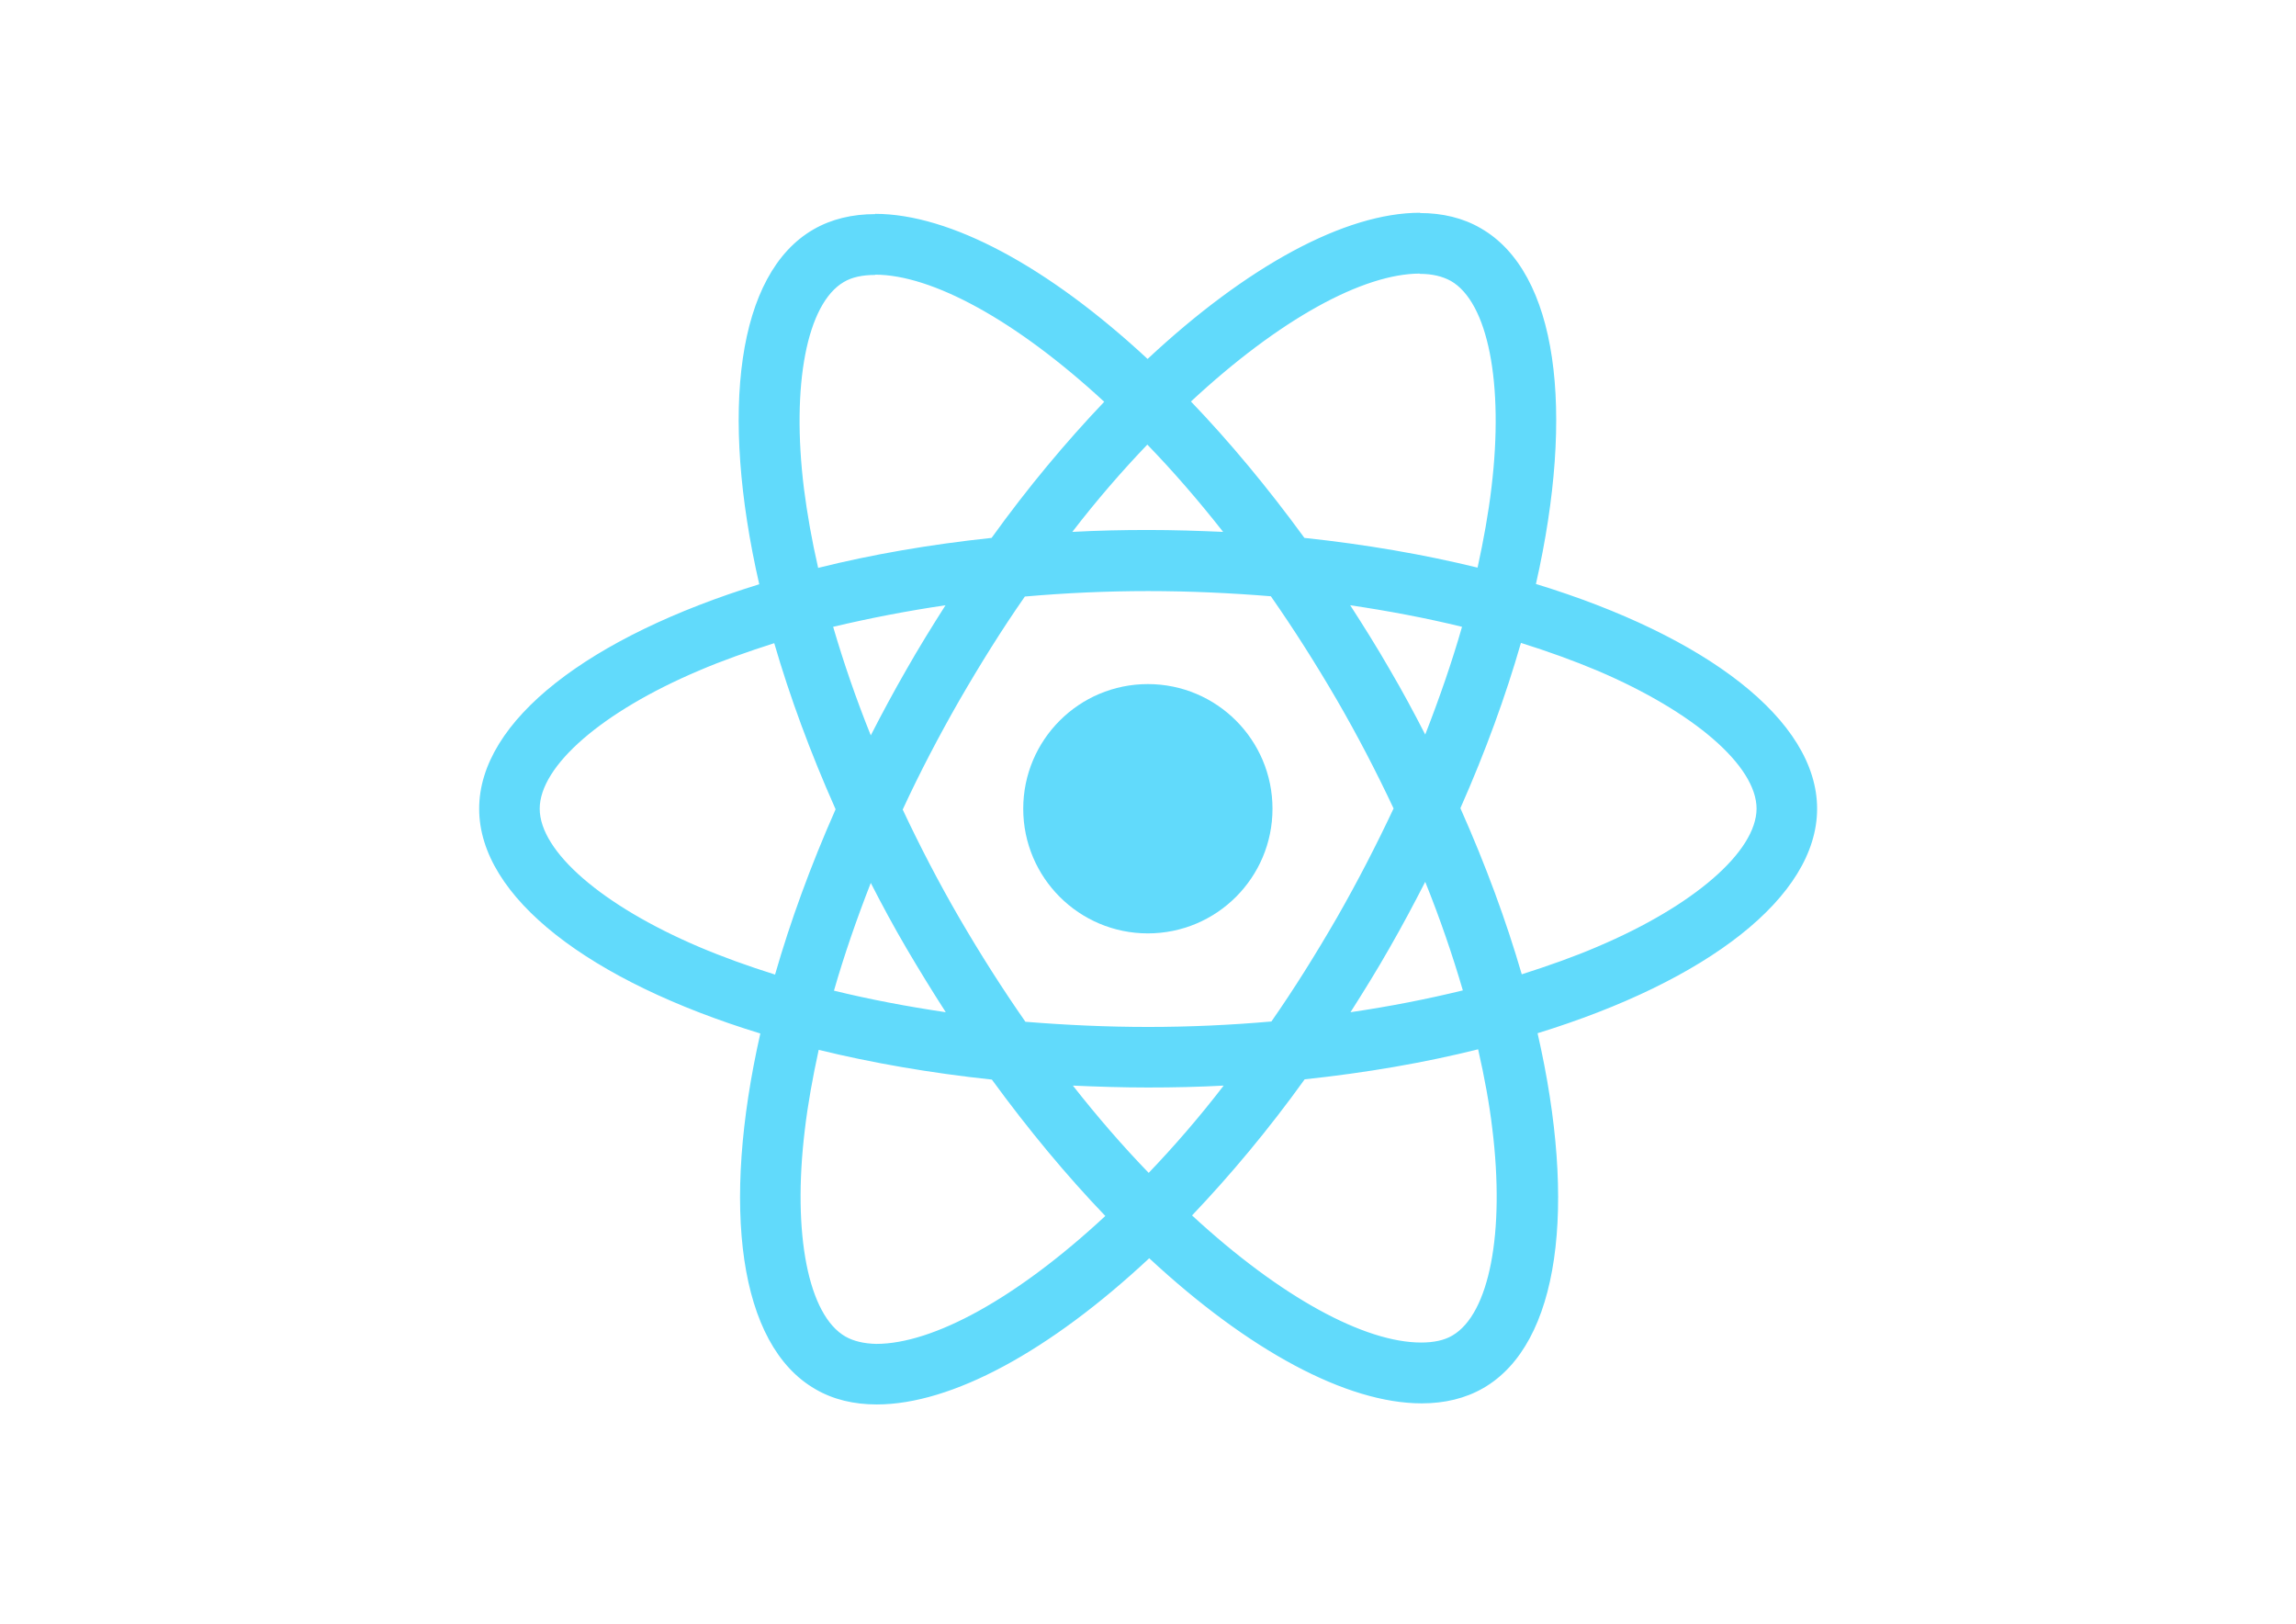
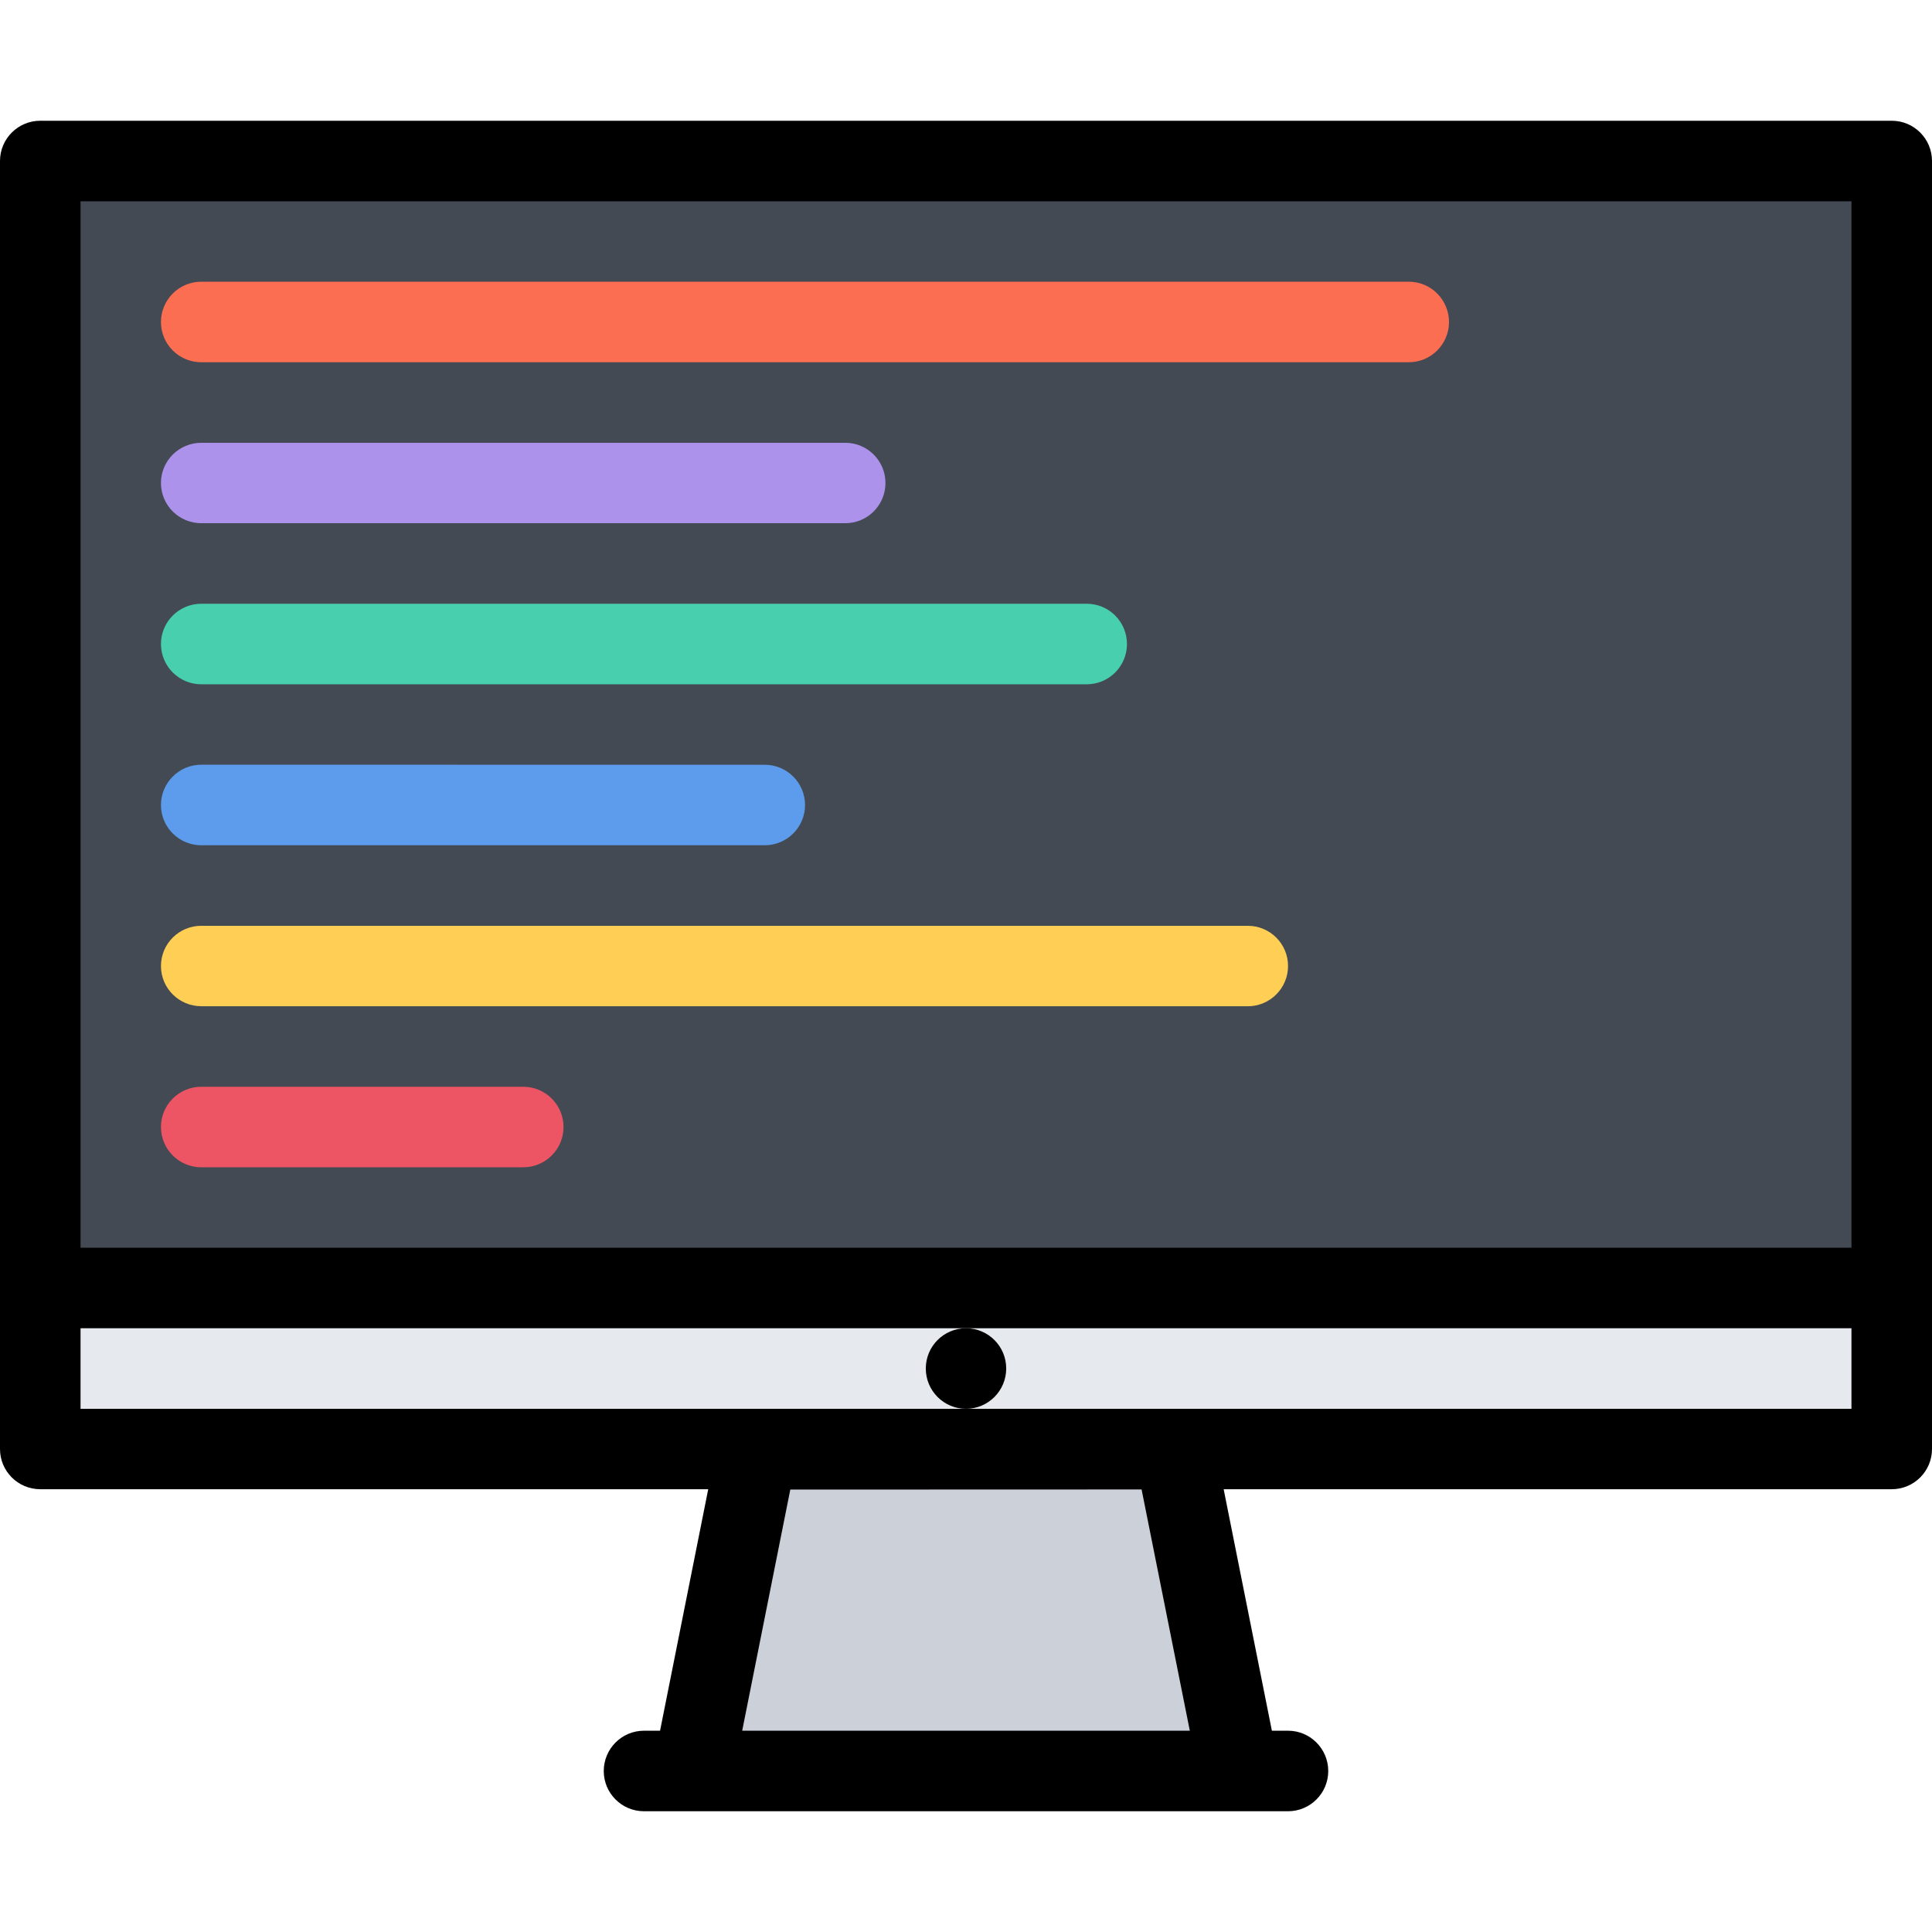
- <svg xmlns="http://www.w3.org/2000/svg" viewBox="0 0 841.9 595.3">
-   <g fill="#61DAFB">
-     <path d="M666.3 296.5c0-32.5-40.7-63.3-103.1-82.4 14.4-63.6 8-114.2-20.2-130.4-6.5-3.8-14.1-5.6-22.4-5.6v22.3c4.6 0 8.3.9 11.4 2.6 13.6 7.8 19.5 37.5 14.9 75.7-1.1 9.4-2.9 19.3-5.1 29.4-19.6-4.8-41-8.5-63.5-10.9-13.5-18.5-27.5-35.3-41.6-50 32.6-30.3 63.2-46.9 84-46.9V78c-27.5 0-63.5 19.6-99.9 53.6-36.4-33.8-72.4-53.2-99.9-53.2v22.3c20.7 0 51.4 16.5 84 46.6-14 14.7-28 31.4-41.3 49.9-22.6 2.4-44 6.1-63.6 11-2.3-10-4-19.7-5.2-29-4.7-38.2 1.1-67.9 14.6-75.8 3-1.8 6.9-2.6 11.5-2.6V78.5c-8.4 0-16 1.8-22.6 5.6-28.1 16.2-34.4 66.7-19.9 130.1-62.2 19.2-102.7 49.9-102.7 82.3 0 32.5 40.7 63.3 103.1 82.4-14.4 63.6-8 114.2 20.2 130.4 6.5 3.8 14.1 5.6 22.5 5.6 27.5 0 63.5-19.6 99.9-53.6 36.4 33.8 72.4 53.2 99.9 53.2 8.4 0 16-1.8 22.6-5.6 28.1-16.2 34.4-66.7 19.9-130.1 62-19.1 102.5-49.9 102.5-82.3zm-130.2-66.7c-3.7 12.9-8.3 26.2-13.5 39.5-4.1-8-8.4-16-13.1-24-4.6-8-9.5-15.8-14.4-23.4 14.2 2.1 27.9 4.7 41 7.9zm-45.8 106.5c-7.8 13.5-15.8 26.3-24.1 38.2-14.9 1.3-30 2-45.2 2-15.1 0-30.2-.7-45-1.9-8.3-11.9-16.4-24.6-24.2-38-7.6-13.1-14.5-26.4-20.8-39.8 6.2-13.4 13.2-26.8 20.7-39.9 7.8-13.5 15.8-26.3 24.1-38.2 14.9-1.3 30-2 45.2-2 15.1 0 30.2.7 45 1.9 8.3 11.9 16.4 24.6 24.2 38 7.6 13.1 14.5 26.4 20.8 39.8-6.3 13.4-13.2 26.8-20.7 39.9zm32.3-13c5.4 13.4 10 26.8 13.8 39.8-13.1 3.2-26.9 5.9-41.2 8 4.9-7.7 9.8-15.6 14.4-23.7 4.6-8 8.9-16.1 13-24.1zM421.2 430c-9.3-9.6-18.6-20.3-27.8-32 9 .4 18.2.7 27.5.7 9.4 0 18.7-.2 27.8-.7-9 11.7-18.3 22.4-27.5 32zm-74.4-58.9c-14.2-2.1-27.9-4.7-41-7.9 3.7-12.9 8.3-26.2 13.5-39.5 4.1 8 8.4 16 13.1 24 4.7 8 9.5 15.8 14.4 23.4zM420.7 163c9.3 9.6 18.6 20.3 27.8 32-9-.4-18.2-.7-27.5-.7-9.4 0-18.7.2-27.8.7 9-11.7 18.3-22.4 27.5-32zm-74 58.9c-4.9 7.7-9.8 15.6-14.4 23.7-4.6 8-8.9 16-13 24-5.4-13.4-10-26.8-13.8-39.8 13.1-3.1 26.9-5.8 41.2-7.9zm-90.5 125.2c-35.4-15.1-58.3-34.9-58.3-50.6 0-15.7 22.9-35.6 58.3-50.6 8.6-3.7 18-7 27.7-10.1 5.7 19.6 13.2 40 22.5 60.9-9.2 20.8-16.6 41.1-22.2 60.6-9.9-3.1-19.3-6.5-28-10.2zM310 490c-13.6-7.8-19.5-37.5-14.9-75.7 1.1-9.4 2.9-19.3 5.1-29.4 19.6 4.8 41 8.5 63.5 10.9 13.5 18.5 27.5 35.3 41.6 50-32.6 30.3-63.2 46.9-84 46.9-4.5-.1-8.3-1-11.3-2.7zm237.2-76.2c4.7 38.2-1.1 67.9-14.6 75.8-3 1.8-6.9 2.6-11.5 2.6-20.7 0-51.4-16.5-84-46.6 14-14.7 28-31.4 41.3-49.9 22.6-2.4 44-6.1 63.6-11 2.3 10.1 4.1 19.8 5.2 29.1zm38.5-66.7c-8.6 3.7-18 7-27.7 10.1-5.7-19.6-13.2-40-22.5-60.9 9.2-20.8 16.6-41.1 22.2-60.6 9.9 3.1 19.3 6.5 28.1 10.2 35.4 15.1 58.3 34.9 58.3 50.6-.1 15.7-23 35.6-58.4 50.6zM320.8 78.4z" />
-     <circle cx="420.9" cy="296.5" r="45.7" />
-     <path d="M520.5 78.1z" />
-   </g>
+ <svg xmlns="http://www.w3.org/2000/svg" version="1.1" id="Layer_1" x="0px" y="0px" viewBox="0 0 511.999 511.999" style="enable-background:new 0 0 511.999 511.999;" xml:space="preserve">
+   <rect x="8.844" y="38" style="fill:#434A54;" width="487.16" height="302" />
+   <polygon style="fill:#CCD1D9;" points="312.844,394.016 202.156,394.016 179.5,472.688 332.844,472.688 " />
+   <rect x="8.844" y="341.34" style="fill:#E6E9ED;" width="494.31" height="43.34" />
+   <path d="M501.344,32H10.656C4.781,32,0,36.781,0,42.656V384c0,5.891,4.781,10.656,10.656,10.656h177.031l-12.766,64h-4.266  c-5.875,0-10.656,4.781-10.656,10.688c0,5.875,4.781,10.656,10.656,10.656h170.688c5.875,0,10.656-4.781,10.656-10.656  c0-5.906-4.781-10.688-10.656-10.688h-4.281l-12.781-64h177.062c5.875,0,10.656-4.766,10.656-10.656V42.656  C512,36.781,507.219,32,501.344,32z M196.688,458.656l12.75-63.906l93.094-0.031l12.781,63.938L196.688,458.656L196.688,458.656z   M490.656,53.344v277.312H21.344V53.344H490.656z M256,373.344H21.344V352H256h234.656v21.344H256z" />
+   <path d="M266.656,362.656c0-5.875-4.766-10.656-10.656-10.656s-10.656,4.781-10.656,10.656c0,5.906,4.766,10.688,10.656,10.688  C261.89,373.344,266.656,368.562,266.656,362.656z" />
+   <path style="fill:#FC6E51;" d="M53.344,96h319.969c0,0,0.016,0,0.031,0C379.219,96,384,91.219,384,85.344  c0-5.906-4.781-10.688-10.656-10.688l0,0h-320c-5.906,0-10.688,4.781-10.688,10.688C42.656,91.219,47.438,96,53.344,96z" />
+   <path style="fill:#AC92EB;" d="M53.344,138.656h170.641c0.016,0,0.016,0,0.016,0c5.891,0,10.656-4.766,10.656-10.656  s-4.766-10.656-10.656-10.656l0,0H53.344c-5.906,0-10.688,4.766-10.688,10.656S47.438,138.656,53.344,138.656z" />
+   <path style="fill:#48CFAD;" d="M53.344,181.344h234.641c0.016,0,0.016,0,0.016,0c5.891,0,10.656-4.781,10.656-10.672  S293.891,160,288,160l0,0H53.344c-5.906,0-10.688,4.781-10.688,10.656C42.656,176.562,47.438,181.344,53.344,181.344z" />
+   <path style="fill:#5D9CEC;" d="M53.344,224h149.312l0,0c5.906,0,10.688-4.781,10.688-10.656c0-5.906-4.781-10.672-10.688-10.672l0,0  l-149.312-0.016c-5.906,0-10.688,4.781-10.688,10.688C42.656,219.219,47.438,224,53.344,224z" />
+   <path style="fill:#FFCE54;" d="M53.344,266.656h277.312v0.016c5.906,0,10.688-4.781,10.688-10.672s-4.781-10.656-10.688-10.656l0,0  H53.344c-5.906,0-10.688,4.766-10.688,10.656C42.656,261.89,47.438,266.656,53.344,266.656z" />
+   <path style="fill:#ED5564;" d="M53.344,309.344L53.344,309.344h85.312l0,0c5.906,0,10.688-4.781,10.688-10.672  S144.562,288,138.656,288l0,0H53.344l0,0l0,0c-5.906,0-10.688,4.781-10.688,10.656C42.656,304.562,47.438,309.344,53.344,309.344z" />
+   <g>
+ </g>
+   <g>
+ </g>
+   <g>
+ </g>
+   <g>
+ </g>
+   <g>
+ </g>
+   <g>
+ </g>
+   <g>
+ </g>
+   <g>
+ </g>
+   <g>
+ </g>
+   <g>
+ </g>
+   <g>
+ </g>
+   <g>
+ </g>
+   <g>
+ </g>
+   <g>
+ </g>
+   <g>
+ </g>
</svg>
